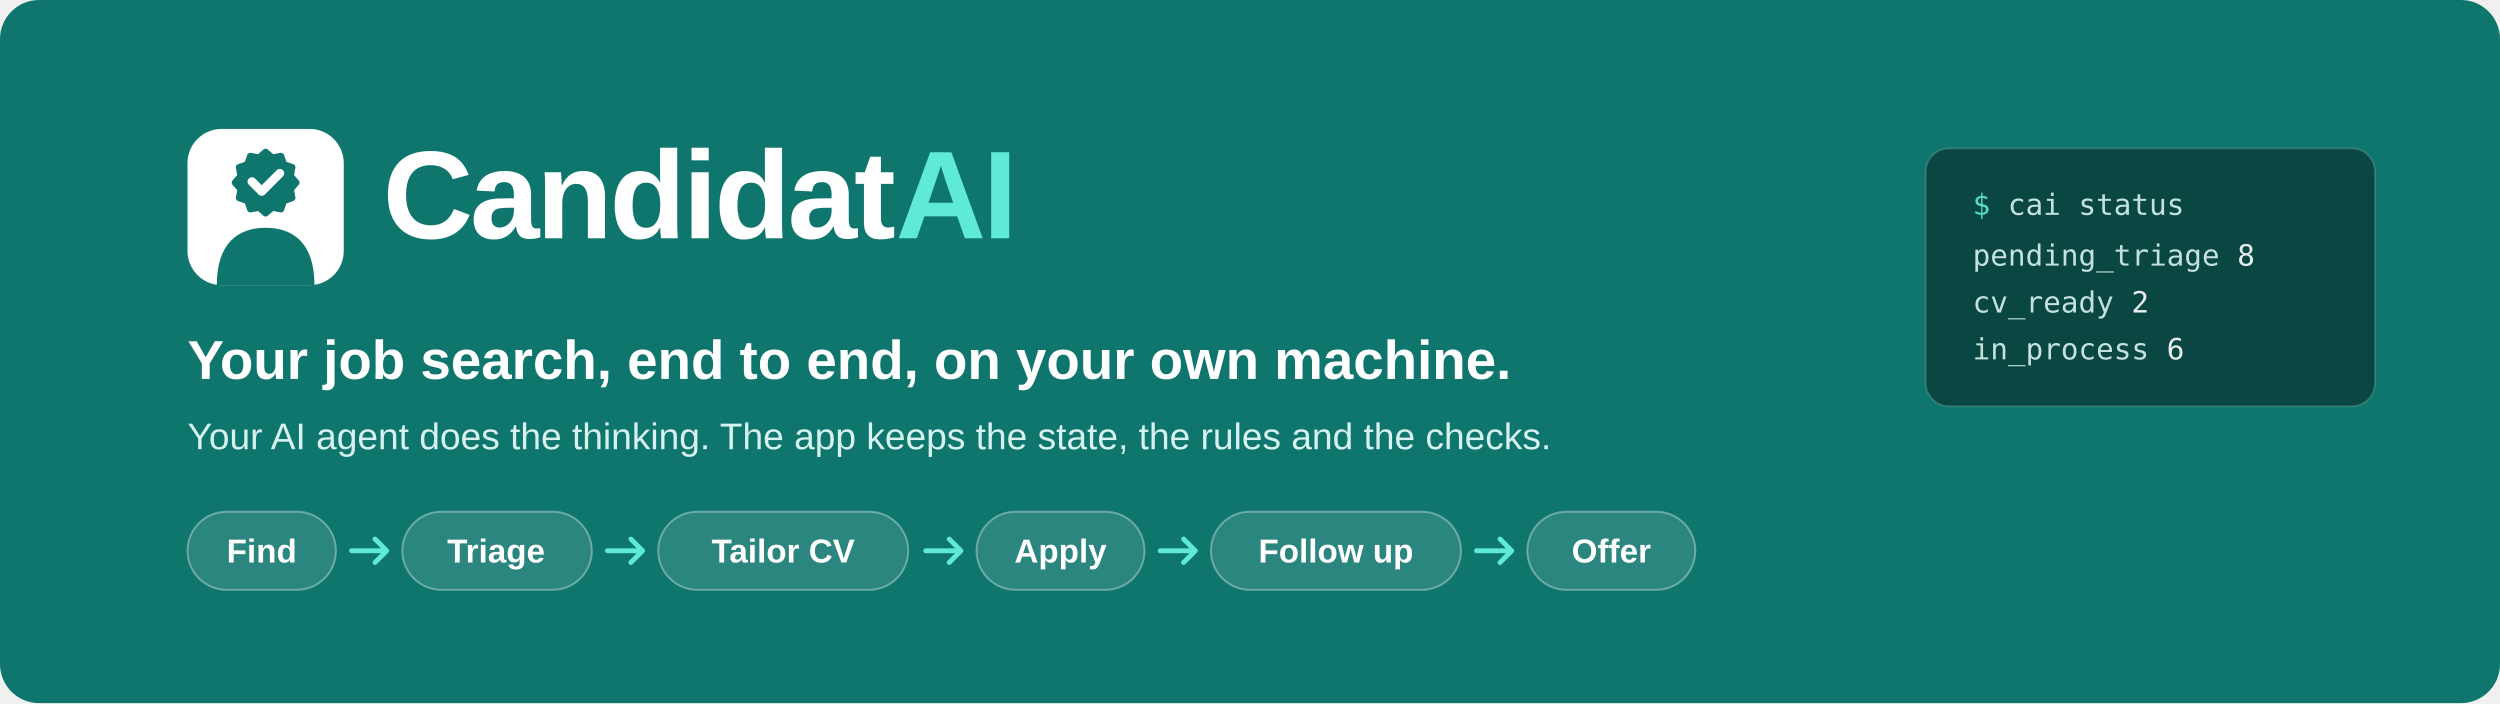
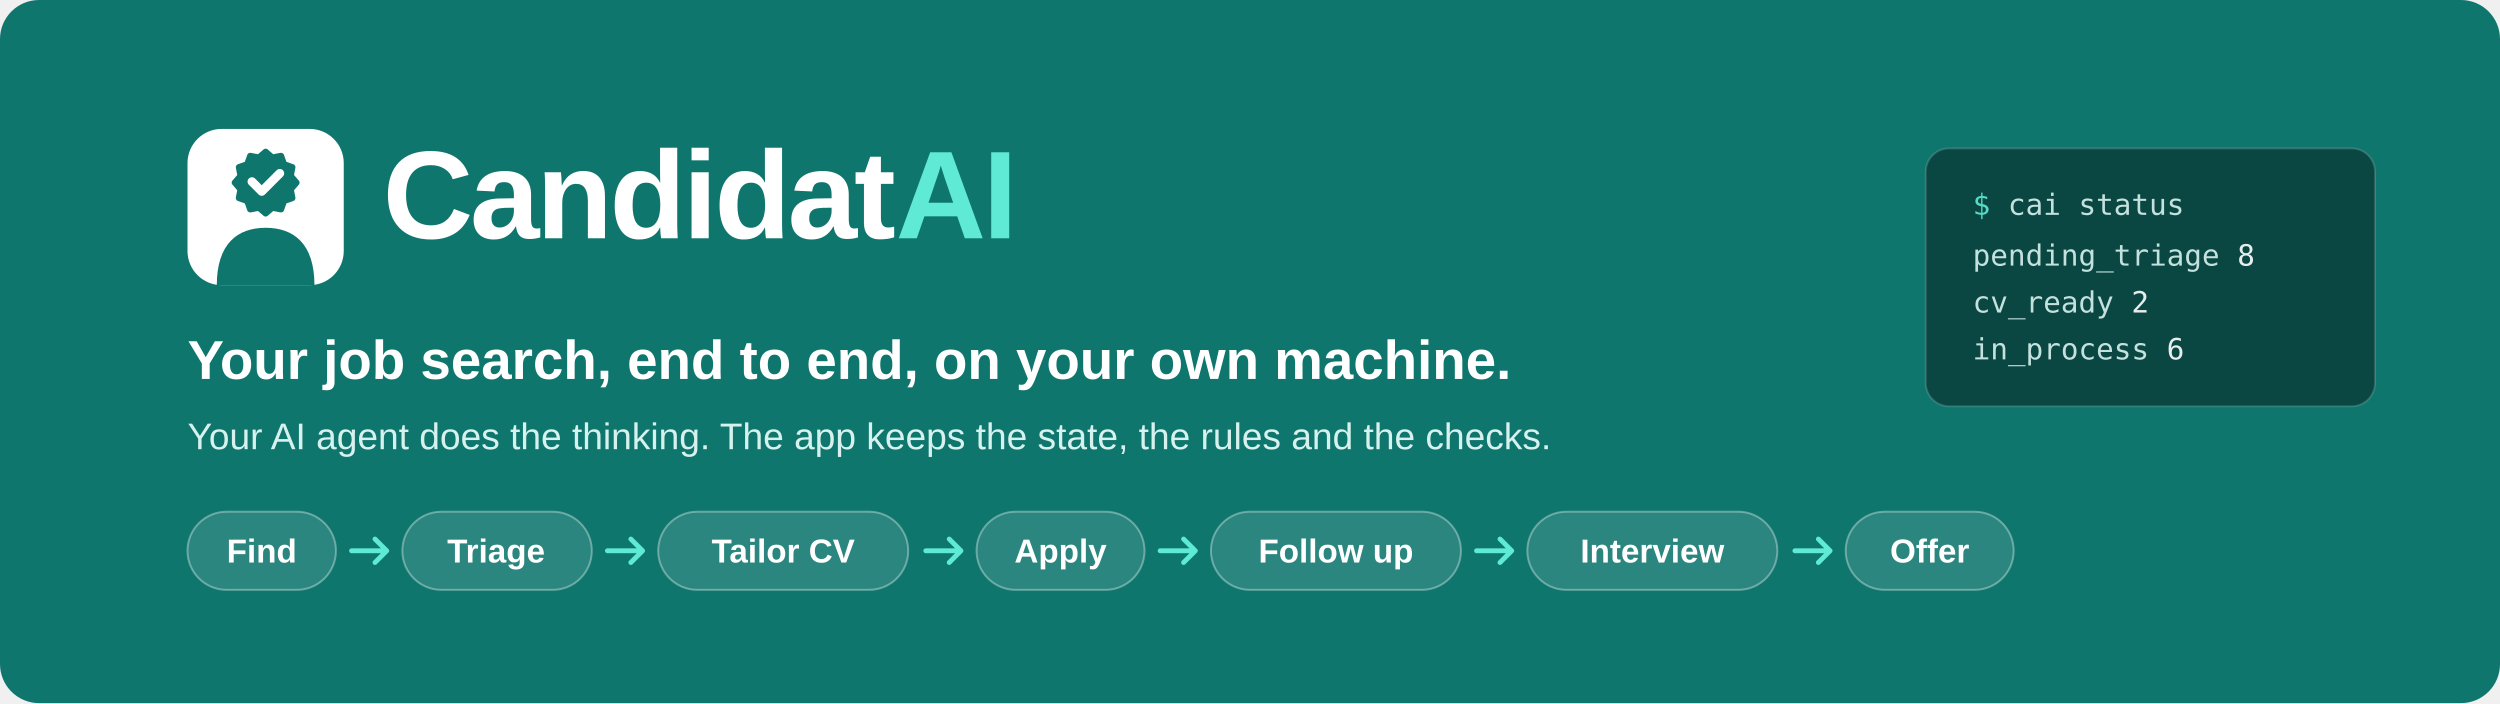
<svg xmlns="http://www.w3.org/2000/svg" width="1280" height="360" viewBox="0 0 1280 360" role="img" aria-label="CandidatAI — Your job search, end to end, on your own machine.">
  <rect width="1280" height="360" rx="20" fill="#0F766E" />
  <g font-family="'Segoe UI', 'Helvetica Neue', Arial, sans-serif">
    <g transform="translate(96,66) scale(1.25)">
      <rect width="64" height="64" rx="14" fill="#ffffff" />
      <path d="M12 64 C12 47 20.5 40.5 32 40.5 C43.5 40.5 52 47 52 64 Z" fill="#0F766E" />
      <polygon points="32.00,9.40 34.74,11.76 38.30,11.09 39.50,14.50 42.91,15.70 42.24,19.26 44.60,22.00 42.24,24.74 42.91,28.30 39.50,29.50 38.30,32.91 34.74,32.24 32.00,34.60 29.26,32.24 25.70,32.91 24.50,29.50 21.09,28.30 21.76,24.74 19.40,22.00 21.76,19.26 21.09,15.70 24.50,14.50 25.70,11.09 29.26,11.76" fill="#0F766E" stroke="#0F766E" stroke-width="2.6" stroke-linejoin="round" />
      <path d="M26.4 21.6 L30.4 25.6 L37.8 18.2" fill="none" stroke="#ffffff" stroke-width="3.6" stroke-linecap="round" stroke-linejoin="round" />
    </g>
    <text x="196" y="122" font-size="64" font-weight="700" fill="#ffffff" letter-spacing="-1.6">Candidat<tspan fill="#5EEAD4">AI</tspan>
    </text>
    <text x="96" y="194" font-size="28" font-weight="600" fill="#ffffff">Your job search, end to end, on your own machine.</text>
    <text x="96" y="230" font-size="19" fill="#D7F2EE">Your AI agent does the thinking. The app keeps the state, the rules and the checks.</text>
    <g transform="translate(96,262)">
      <rect width="76" height="40" rx="20" fill="#ffffff" fill-opacity="0.12" stroke="#ffffff" stroke-opacity="0.35" />
      <text x="38" y="26" text-anchor="middle" font-size="17" font-weight="600" fill="#ffffff">Find</text>
    </g>
    <path d="M180 282 h18 m-6 -6 l6 6 l-6 6" stroke="#5EEAD4" stroke-width="2.5" fill="none" stroke-linecap="round" stroke-linejoin="round" />
    <g transform="translate(206,262)">
      <rect width="97" height="40" rx="20" fill="#ffffff" fill-opacity="0.12" stroke="#ffffff" stroke-opacity="0.35" />
      <text x="48" y="26" text-anchor="middle" font-size="17" font-weight="600" fill="#ffffff">Triage</text>
    </g>
    <path d="M311 282 h18 m-6 -6 l6 6 l-6 6" stroke="#5EEAD4" stroke-width="2.5" fill="none" stroke-linecap="round" stroke-linejoin="round" />
    <g transform="translate(337,262)">
      <rect width="128" height="40" rx="20" fill="#ffffff" fill-opacity="0.12" stroke="#ffffff" stroke-opacity="0.35" />
      <text x="64" y="26" text-anchor="middle" font-size="17" font-weight="600" fill="#ffffff">Tailor CV</text>
    </g>
    <path d="M474 282 h18 m-6 -6 l6 6 l-6 6" stroke="#5EEAD4" stroke-width="2.5" fill="none" stroke-linecap="round" stroke-linejoin="round" />
    <g transform="translate(500,262)">
      <rect width="86" height="40" rx="20" fill="#ffffff" fill-opacity="0.12" stroke="#ffffff" stroke-opacity="0.35" />
      <text x="43" y="26" text-anchor="middle" font-size="17" font-weight="600" fill="#ffffff">Apply</text>
    </g>
    <path d="M594 282 h18 m-6 -6 l6 6 l-6 6" stroke="#5EEAD4" stroke-width="2.5" fill="none" stroke-linecap="round" stroke-linejoin="round" />
    <g transform="translate(620,262)">
      <rect width="128" height="40" rx="20" fill="#ffffff" fill-opacity="0.12" stroke="#ffffff" stroke-opacity="0.35" />
      <text x="64" y="26" text-anchor="middle" font-size="17" font-weight="600" fill="#ffffff">Follow up</text>
    </g>
    <path d="M756 282 h18 m-6 -6 l6 6 l-6 6" stroke="#5EEAD4" stroke-width="2.5" fill="none" stroke-linecap="round" stroke-linejoin="round" />
    <g transform="translate(782,262)">
+       <rect width="128" height="40" rx="20" fill="#ffffff" fill-opacity="0.12" stroke="#ffffff" stroke-opacity="0.35" />
+       <text x="64" y="26" text-anchor="middle" font-size="17" font-weight="600" fill="#ffffff">Interview</text>
+     </g>
+     <path d="M919 282 h18 m-6 -6 l6 6 l-6 6" stroke="#5EEAD4" stroke-width="2.5" fill="none" stroke-linecap="round" stroke-linejoin="round" />
+     <g transform="translate(945,262)">
      <rect width="86" height="40" rx="20" fill="#ffffff" fill-opacity="0.12" stroke="#ffffff" stroke-opacity="0.35" />
      <text x="43" y="26" text-anchor="middle" font-size="17" font-weight="600" fill="#ffffff">Offer</text>
    </g>
  </g>
  <g transform="translate(1010,110)" font-family="'Cascadia Code', Consolas, 'SF Mono', monospace" font-size="15" fill="#D7F2EE" fill-opacity="0.9">
    <rect x="-24" y="-34" width="230" height="132" rx="12" fill="#06201E" fill-opacity="0.55" stroke="#ffffff" stroke-opacity="0.15" />
    <text y="0">
      <tspan fill="#5EEAD4">$</tspan> cai status</text>
    <text y="26">pending_triage  <tspan fill="#ffffff">8</tspan>
    </text>
    <text y="50">cv_ready        <tspan fill="#ffffff">2</tspan>
    </text>
    <text y="74">in_process      <tspan fill="#ffffff">6</tspan>
    </text>
  </g>
</svg>
